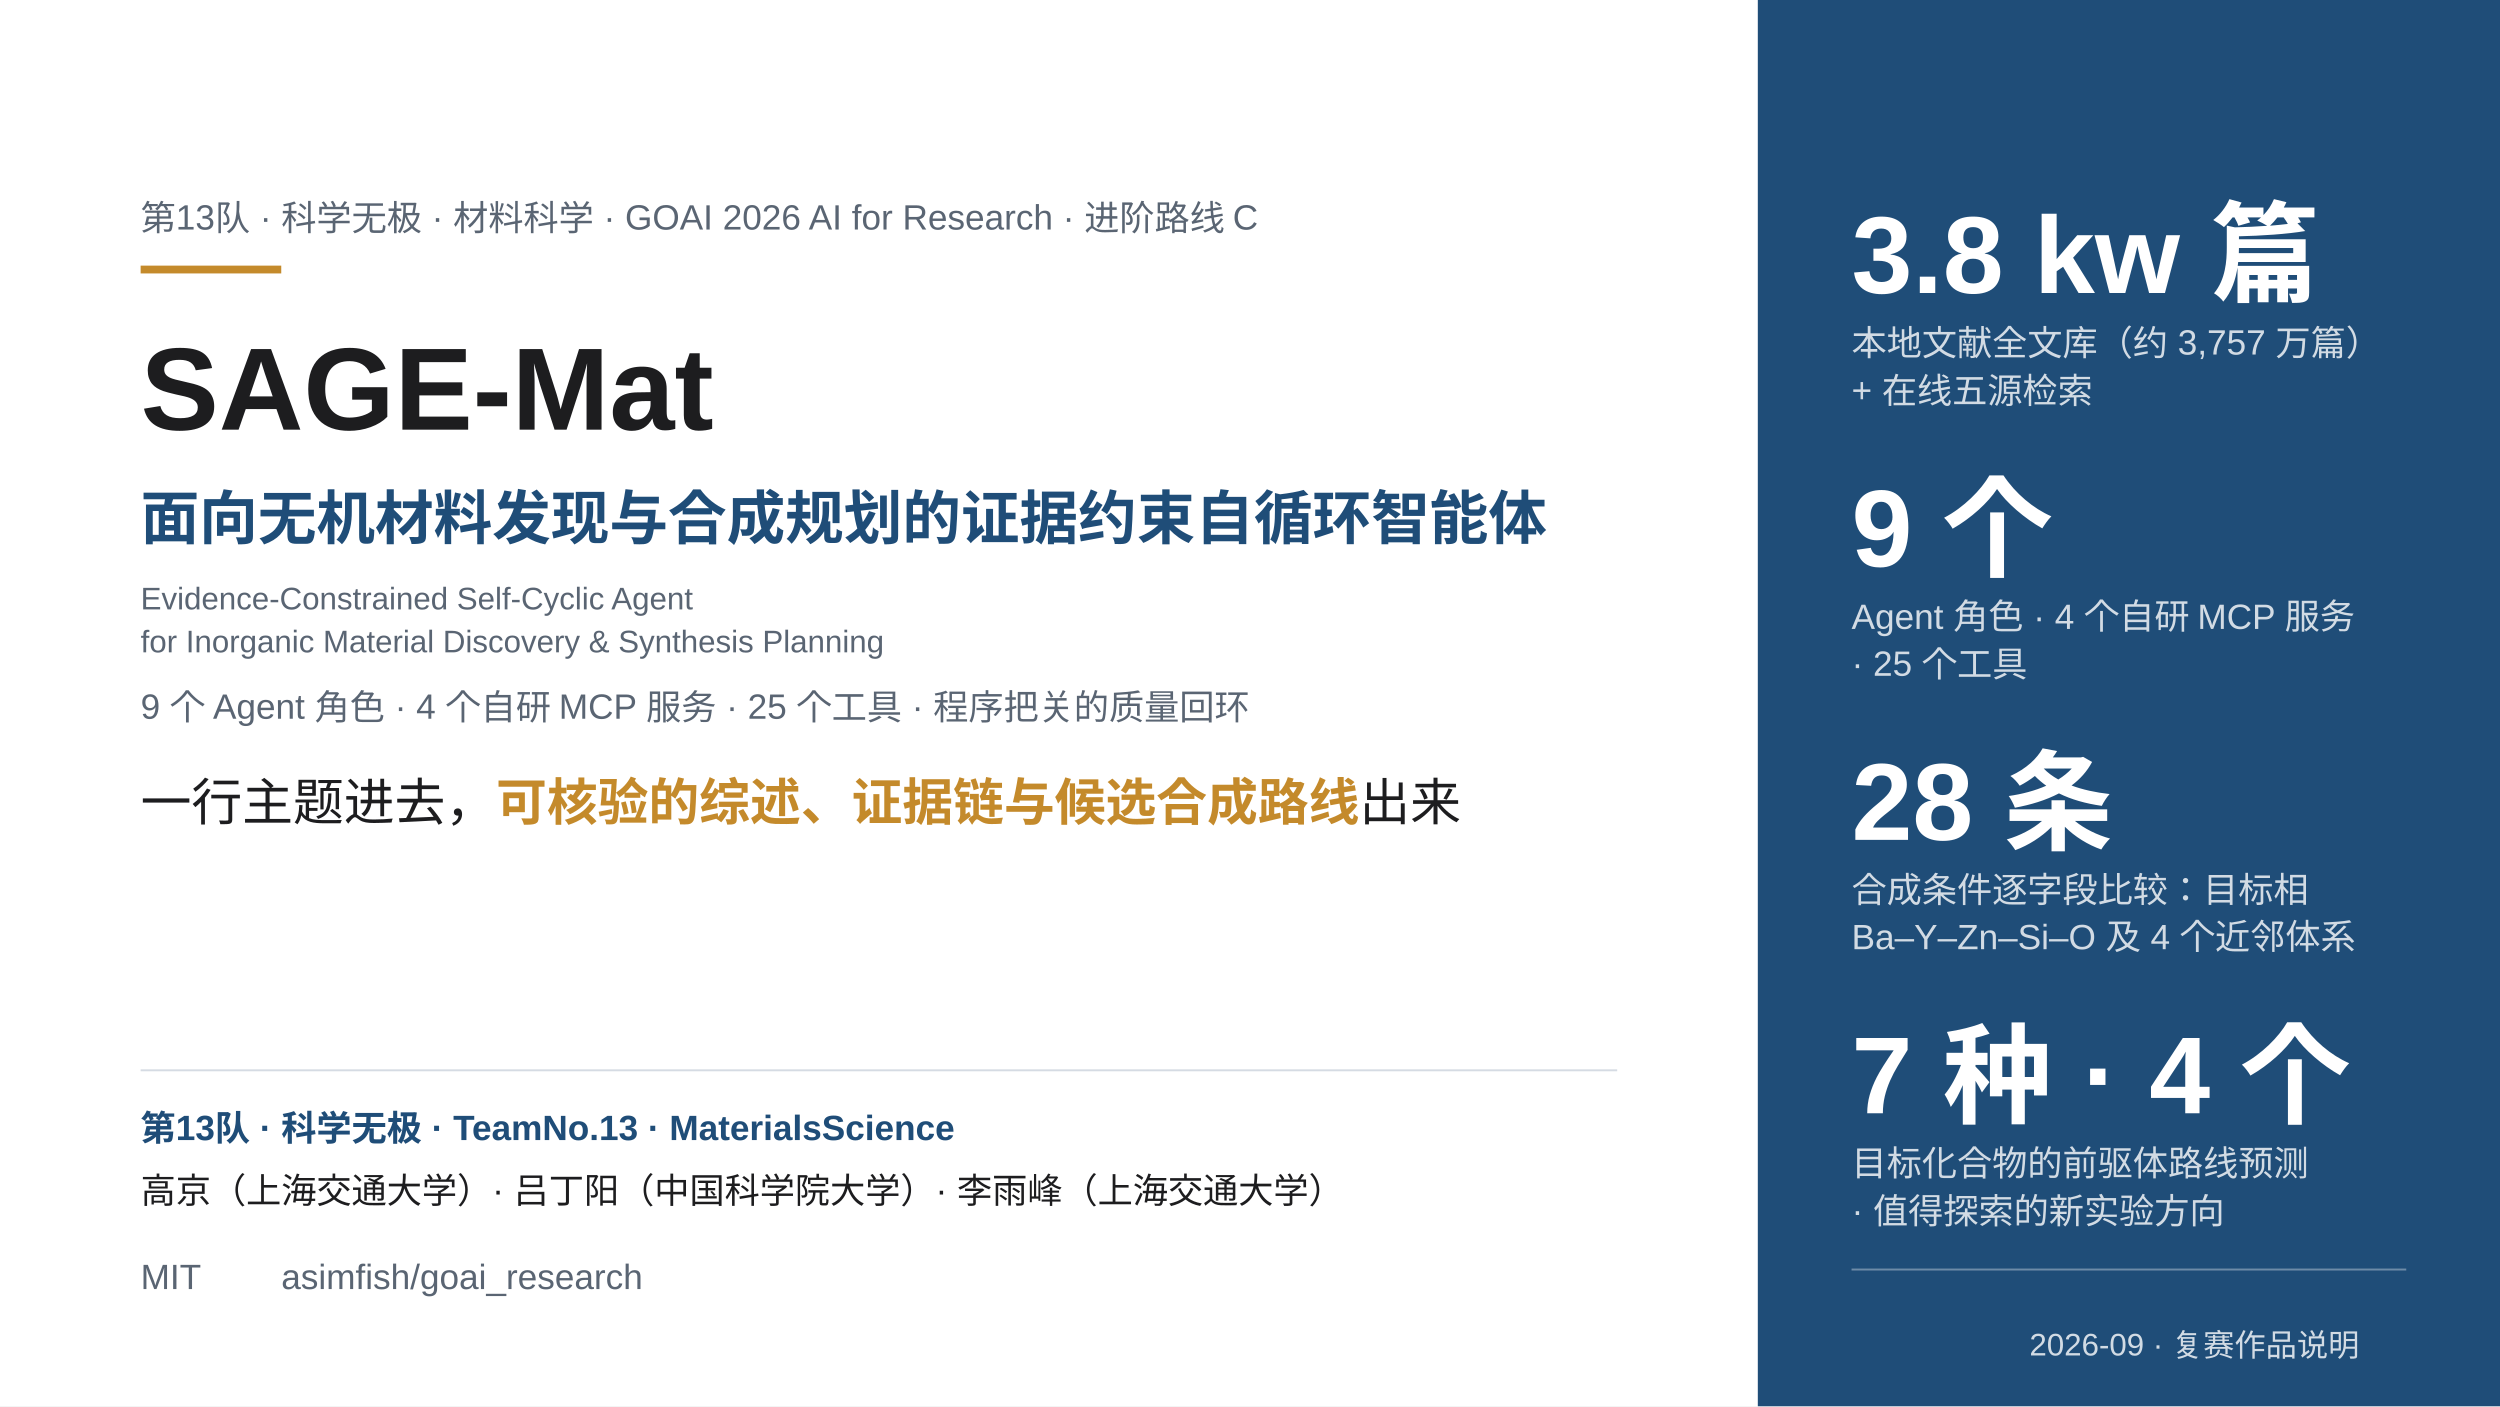
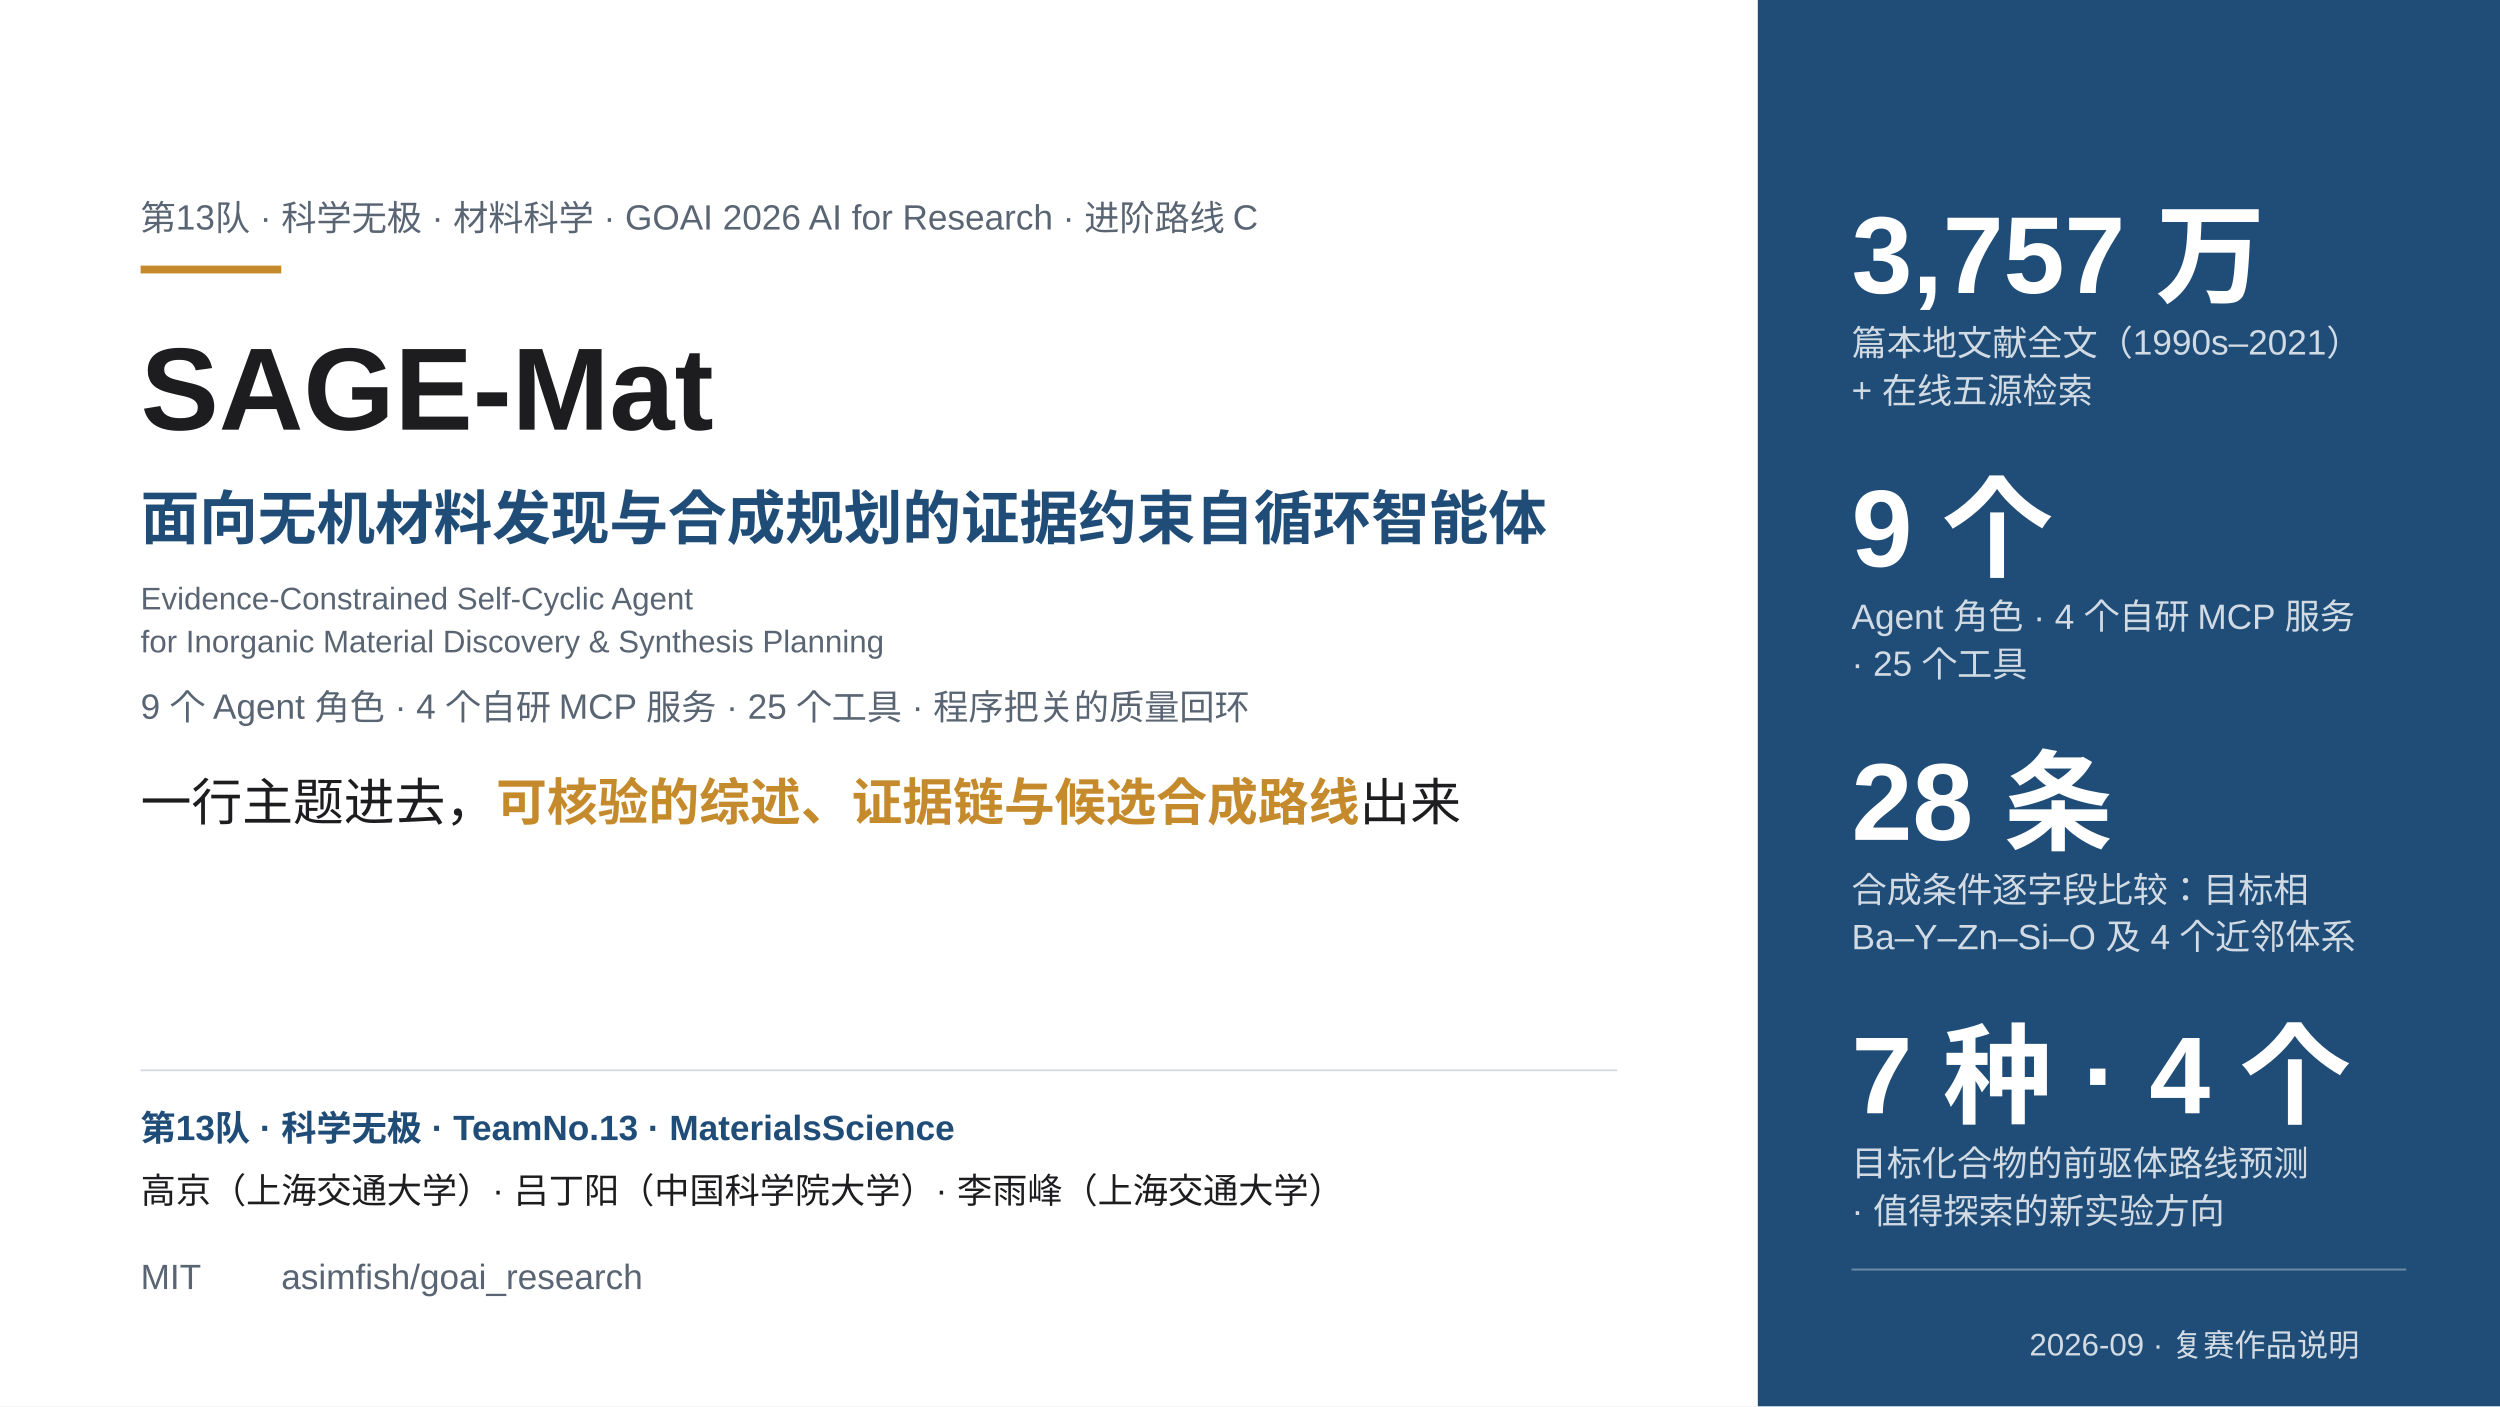
<svg xmlns="http://www.w3.org/2000/svg" viewBox="0 0 1280 720" width="1280" height="720" font-family="&quot;Microsoft YaHei&quot;, &quot;PingFang SC&quot;, Arial, sans-serif">
  <g id="cover-bg">
    <rect x="0" y="0" width="1280" height="720" fill="#FFFFFF" />
    <rect x="900" y="0" width="380" height="720" fill="#1F4D78" />
  </g>
  <g id="cover-kicker">
    <text x="72" y="118" font-size="18" fill="#5A6573">第13队 · 科学无极 · 材料科学 · GOAI 2026 AI for Research · 进阶路线 C</text>
    <rect x="72" y="136" width="72" height="4" fill="#C48A2B" />
  </g>
  <g id="cover-title">
    <text x="72" y="220" font-size="60" font-weight="700" fill="#1D1D1F">SAGE-Mat</text>
    <text x="72" y="276" font-size="30" font-weight="700" fill="#1F4D78">面向无机材料发现与合成规划的证据约束自循环智能体</text>
    <text x="72" y="312" font-size="16" fill="#5A6573">Evidence-Constrained Self-Cyclic Agent</text>
    <text x="72" y="334" font-size="16" fill="#5A6573">for Inorganic Material Discovery &amp; Synthesis Planning</text>
    <text x="72" y="368" font-size="18" fill="#5A6573">9 个 Agent 角色 · 4 个自研 MCP 服务 · 25 个工具 · 程序把关的质量回环</text>
  </g>
  <g id="cover-lead">
    <text x="72" y="420" font-size="26" fill="#1D1D1F">一行主题进去，<tspan fill="#C48A2B" font-weight="700">可核验的综述、证据链与候选合成路线</tspan>出来</text>
  </g>
  <g id="cover-info">
    <line x1="72" y1="548" x2="828" y2="548" stroke="#D5DBE3" stroke-width="1" />
    <text x="72" y="584" font-size="18" fill="#1F4D78" font-weight="700">第13队 · 科学无极 · TeamNo.13 · MaterialsScience</text>
    <text x="72" y="616" font-size="18" fill="#1D1D1F">高京（上海交通大学）· 吕丁阳（中国科学院大学）· 李雨峰（上海交通大学）</text>
    <text x="72" y="660" font-size="18" fill="#5A6573">MIT</text>
    <use data-icon="tabler-outline/brand-github" x="112" y="638" width="22" height="22" fill="#1F4D78" stroke-width="2" />
    <text x="144" y="660" font-size="18" fill="#5A6573">asimfish/goai_research</text>
  </g>
  <g id="cover-numbers">
-     <text x="948" y="150" font-size="56" font-weight="700" fill="#FFFFFF">3.8 kw 篇</text>
+     <text x="948" y="150" font-size="56" font-weight="700" fill="#FFFFFF">3,757 万</text>
    <text x="948" y="182" font-size="18" fill="#FFFFFF" fill-opacity="0.8">
-       <tspan x="948" dy="0">本地文献全文库（约 3,757 万篇）</tspan>
+       <tspan x="948" dy="0">篇本地文献全文（1990s–2021）</tspan>
      <tspan x="948" dy="24">+ 在线五源检索</tspan>
    </text>
    <text x="948" y="290" font-size="56" font-weight="700" fill="#FFFFFF">9 个</text>
    <text x="948" y="322" font-size="18" fill="#FFFFFF" fill-opacity="0.8">
      <tspan x="948" dy="0">Agent 角色 · 4 个自研 MCP 服务</tspan>
      <tspan x="948" dy="24">· 25 个工具</tspan>
    </text>
    <text x="948" y="430" font-size="56" font-weight="700" fill="#FFFFFF">28 条</text>
    <text x="948" y="462" font-size="18" fill="#FFFFFF" fill-opacity="0.8">
      <tspan x="948" dy="0">合成条件逐字段比较：目标相</tspan>
      <tspan x="948" dy="24">Ba–Y–Zn–Si–O 及 4 个近邻体系</tspan>
    </text>
    <text x="948" y="570" font-size="56" font-weight="700" fill="#FFFFFF">7 种 · 4 个</text>
    <text x="948" y="602" font-size="18" fill="#FFFFFF" fill-opacity="0.8">
      <tspan x="948" dy="0">目标化合物的前驱体路线预测</tspan>
      <tspan x="948" dy="24">· 值得探索的新实验方向</tspan>
    </text>
    <line x1="948" y1="650" x2="1232" y2="650" stroke="#FFFFFF" stroke-opacity="0.35" stroke-width="1" />
  </g>
  <g id="p01-footer">
    <text x="1208" y="694" font-size="16" fill="#FFFFFF" fill-opacity="0.8" text-anchor="end">2026-09 · 复赛作品说明</text>
  </g>
</svg>
